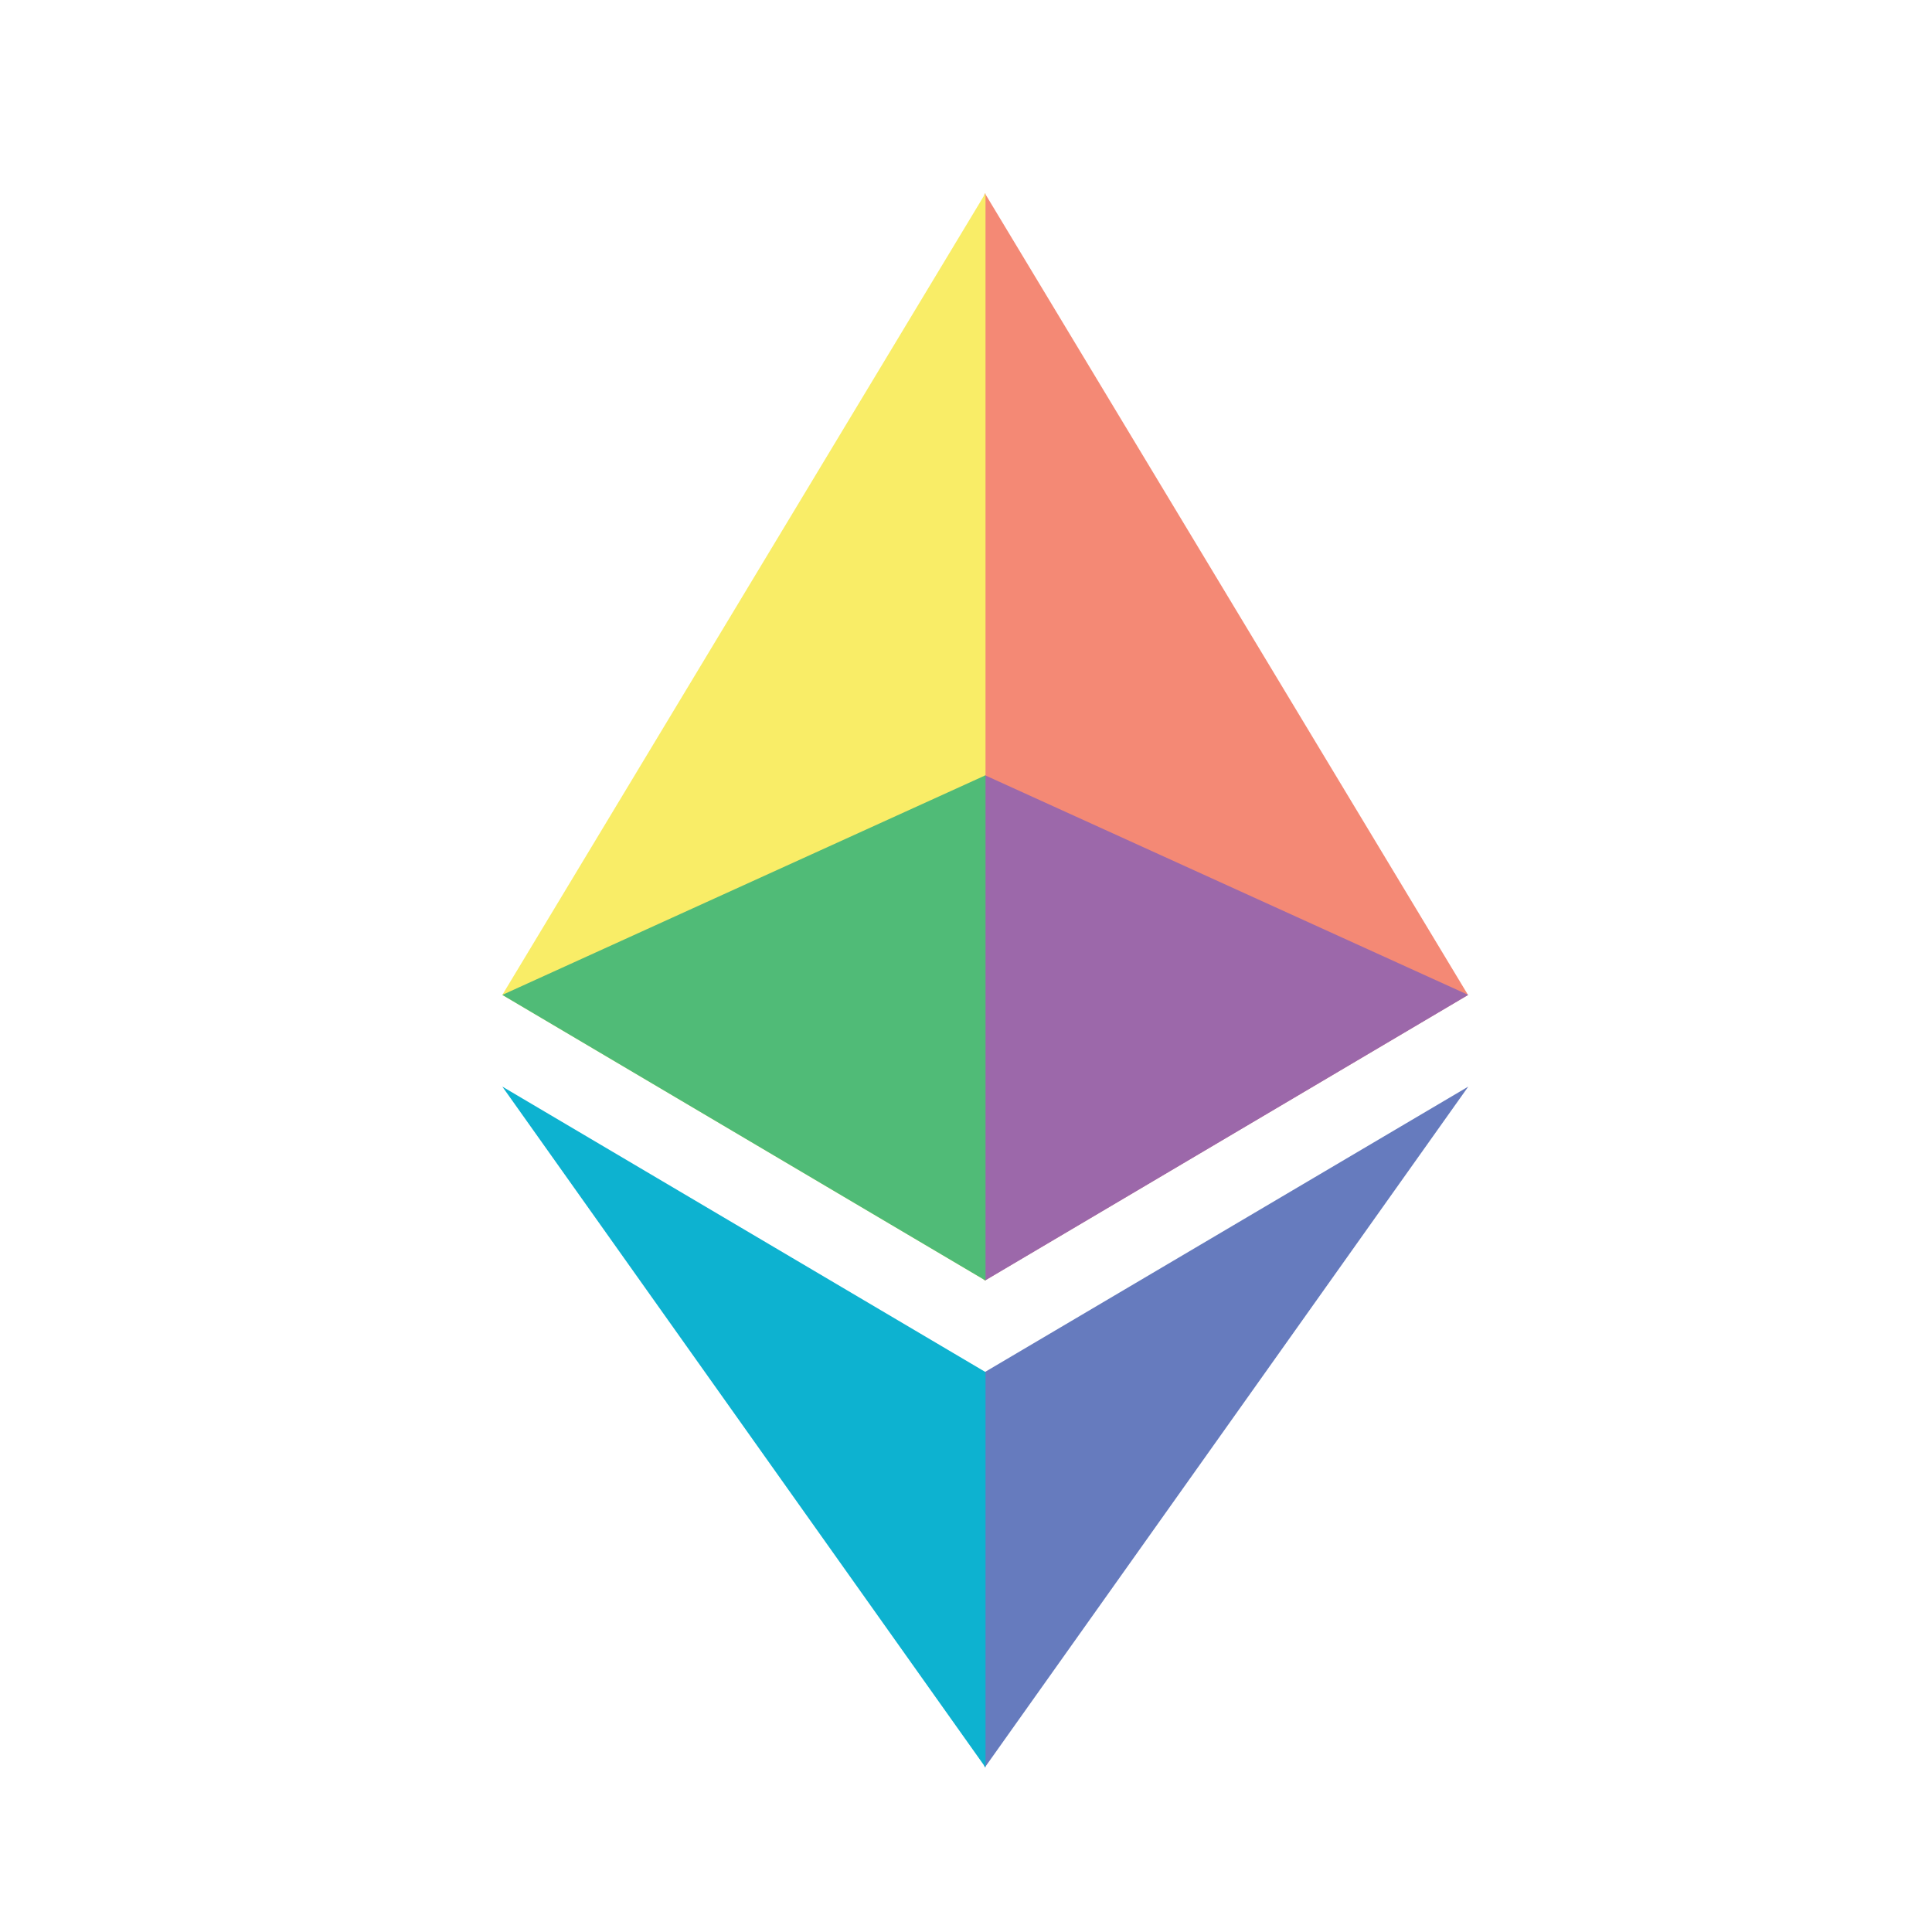
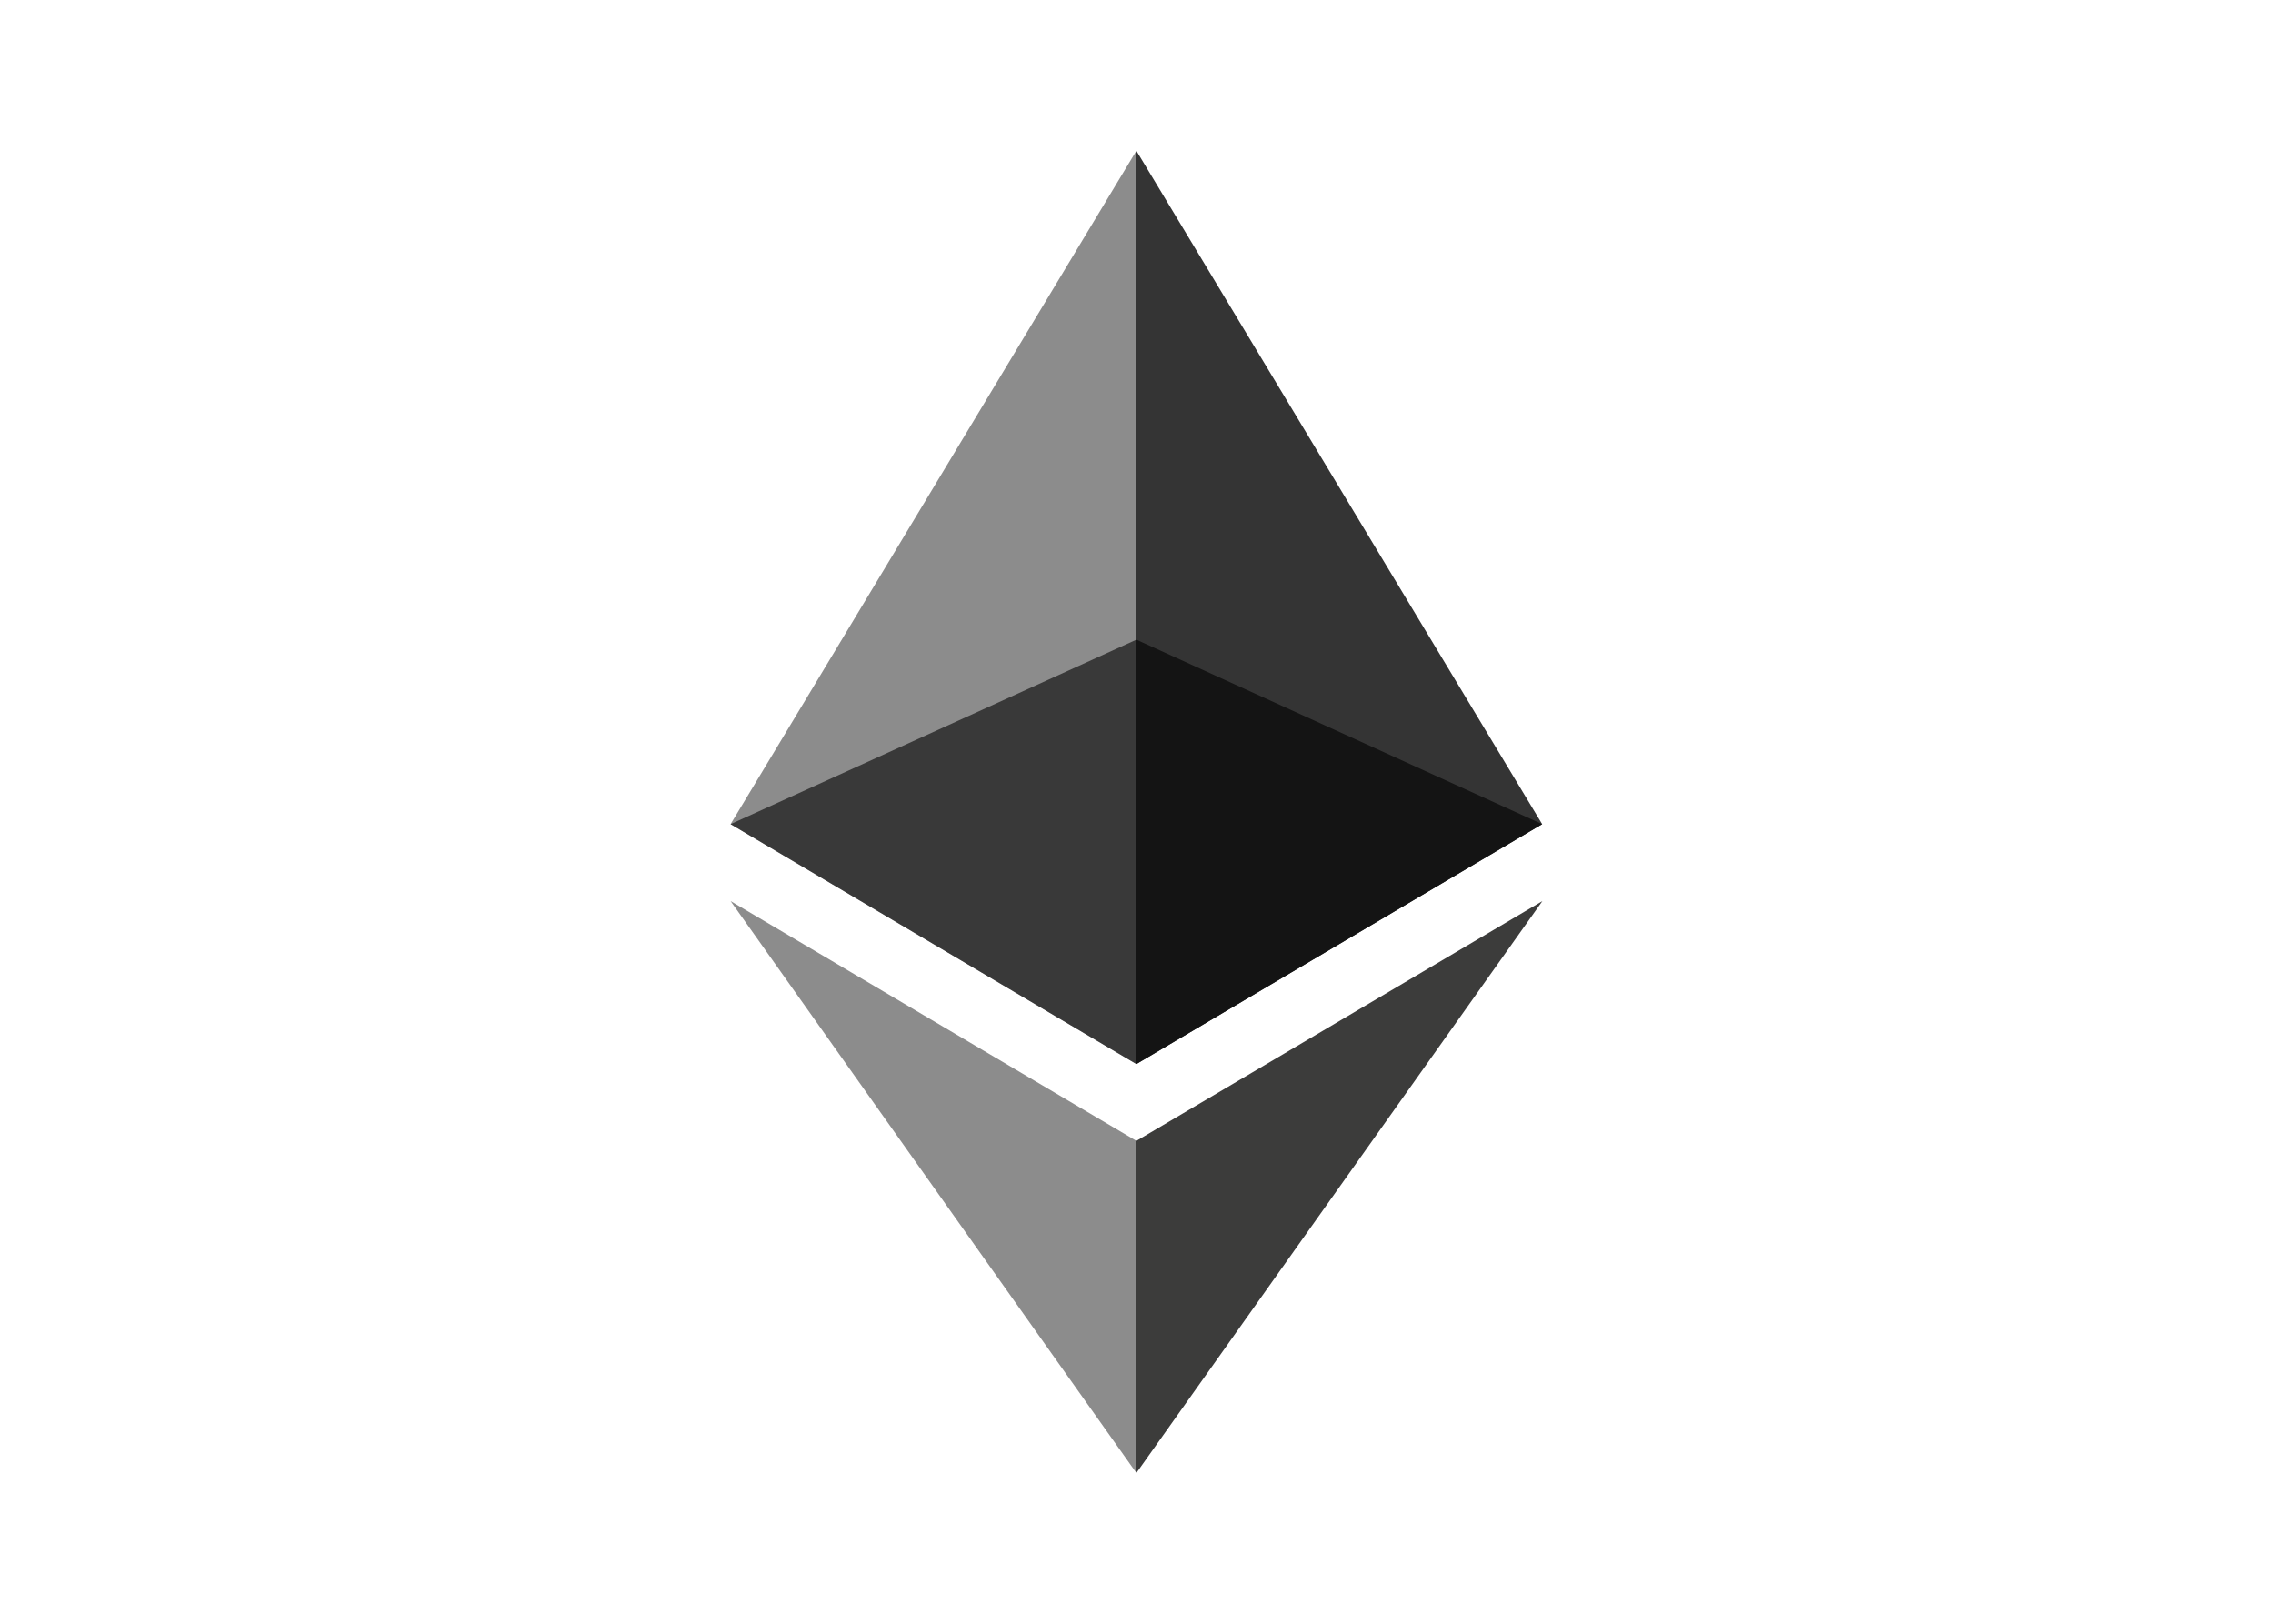
- <svg xmlns="http://www.w3.org/2000/svg" width="50" height="50" viewBox="0 0 50 50" fill="none">
-   <path d="M25.487 5L25.214 5.928V32.867L25.487 33.14L37.992 25.749L25.487 5Z" fill="#F48975" />
-   <path d="M25.505 5L13 25.748L25.505 33.14V20.065V5Z" fill="#F9ED67" />
-   <path d="M25.487 35.509L25.333 35.697V45.293L25.487 45.742L37.999 28.121L25.487 35.509Z" fill="#667BBE" />
-   <path d="M25.505 45.742V35.509L13 28.121L25.505 45.742Z" fill="#0DB2D0" />
-   <path d="M25.493 33.14L37.998 25.748L25.493 20.064V33.14Z" fill="#9C68AA" />
-   <path d="M13 25.748L25.505 33.14V20.064L13 25.748Z" fill="#50BB77" />
+ <svg xmlns="http://www.w3.org/2000/svg" clip-rule="evenodd" fill-rule="evenodd" stroke-linejoin="round" stroke-miterlimit="1.414" viewBox="0 0 560 400">
+   <g fill-rule="nonzero" transform="matrix(.781253 0 0 .781253 180 37.1453)">
+     <path d="m127.961 0-2.795 9.5v275.668l2.795 2.79 127.962-75.638z" fill="#343434" />
+     <path d="m127.962 0-127.962 212.32 127.962 75.639v-133.801z" fill="#8c8c8c" />
+     <path d="m127.961 312.187-1.575 1.92v98.199l1.575 4.601 128.038-180.32z" fill="#3c3c3b" />
+     <path d="m127.962 416.905v-104.72l-127.962-75.6z" fill="#8c8c8c" />
+     <path d="m127.961 287.958 127.96-75.637-127.96-58.162z" fill="#141414" />
+     <path d="m.001 212.321 127.96 75.637v-133.799z" fill="#393939" />
+   </g>
</svg>
